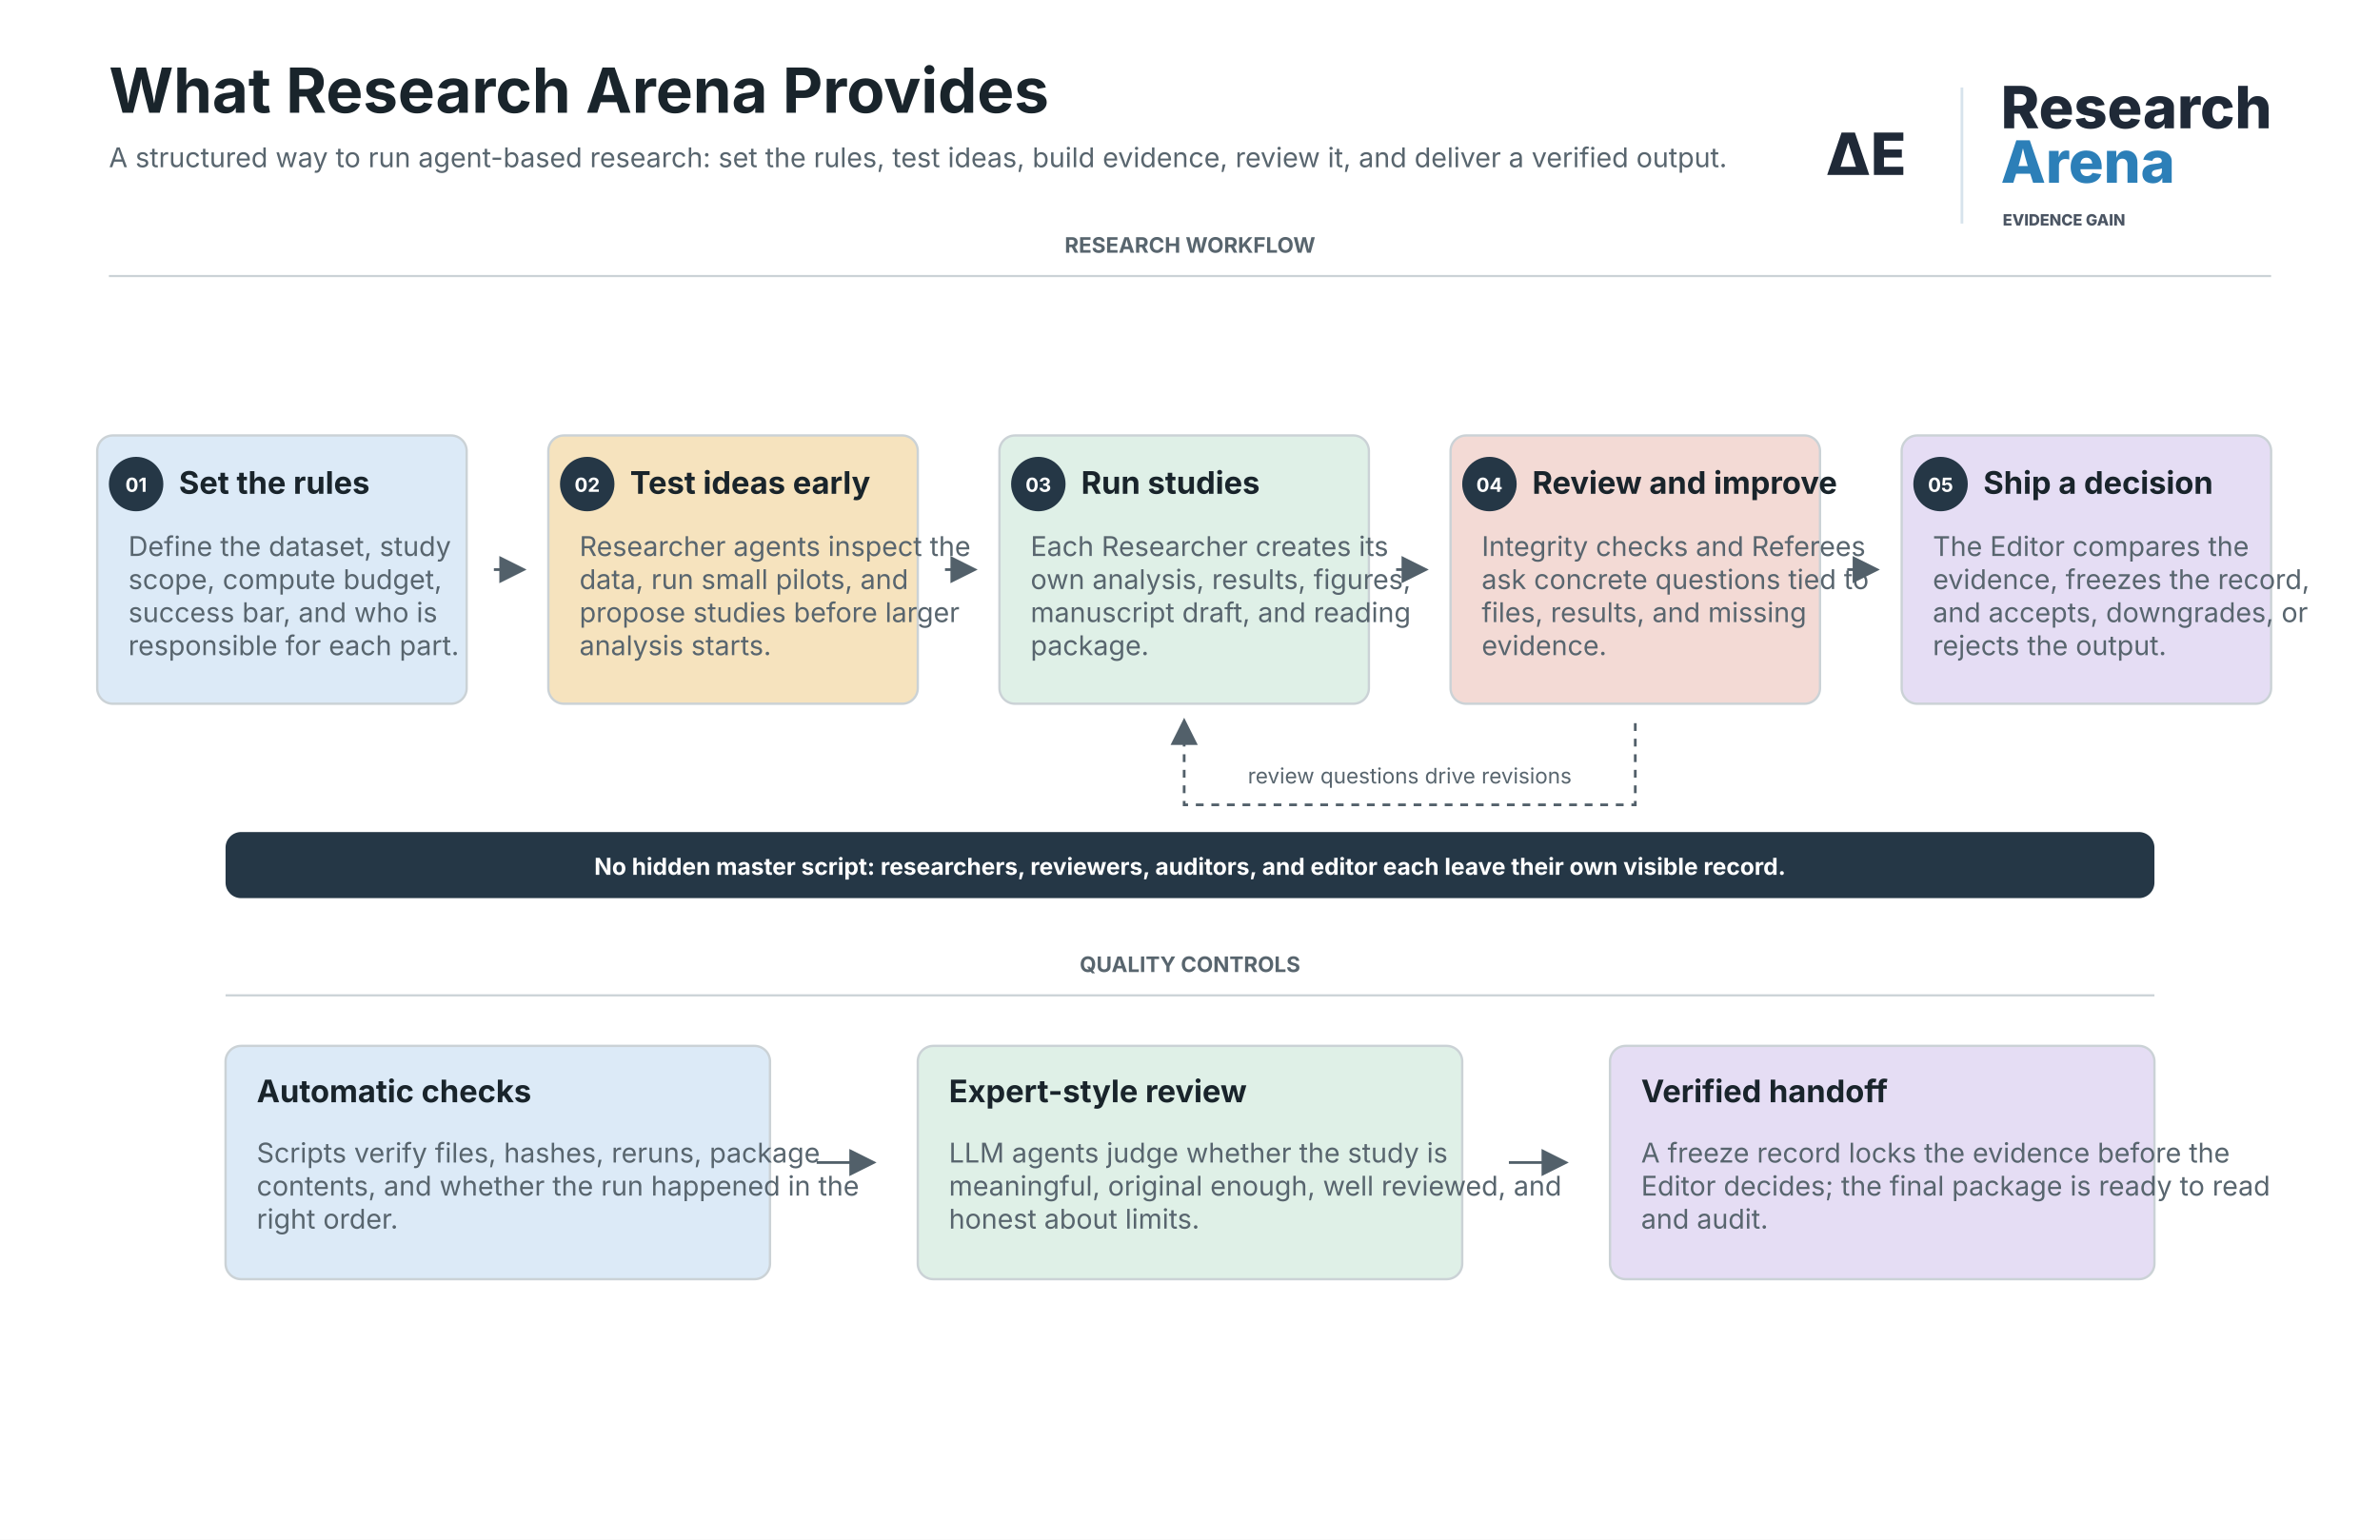
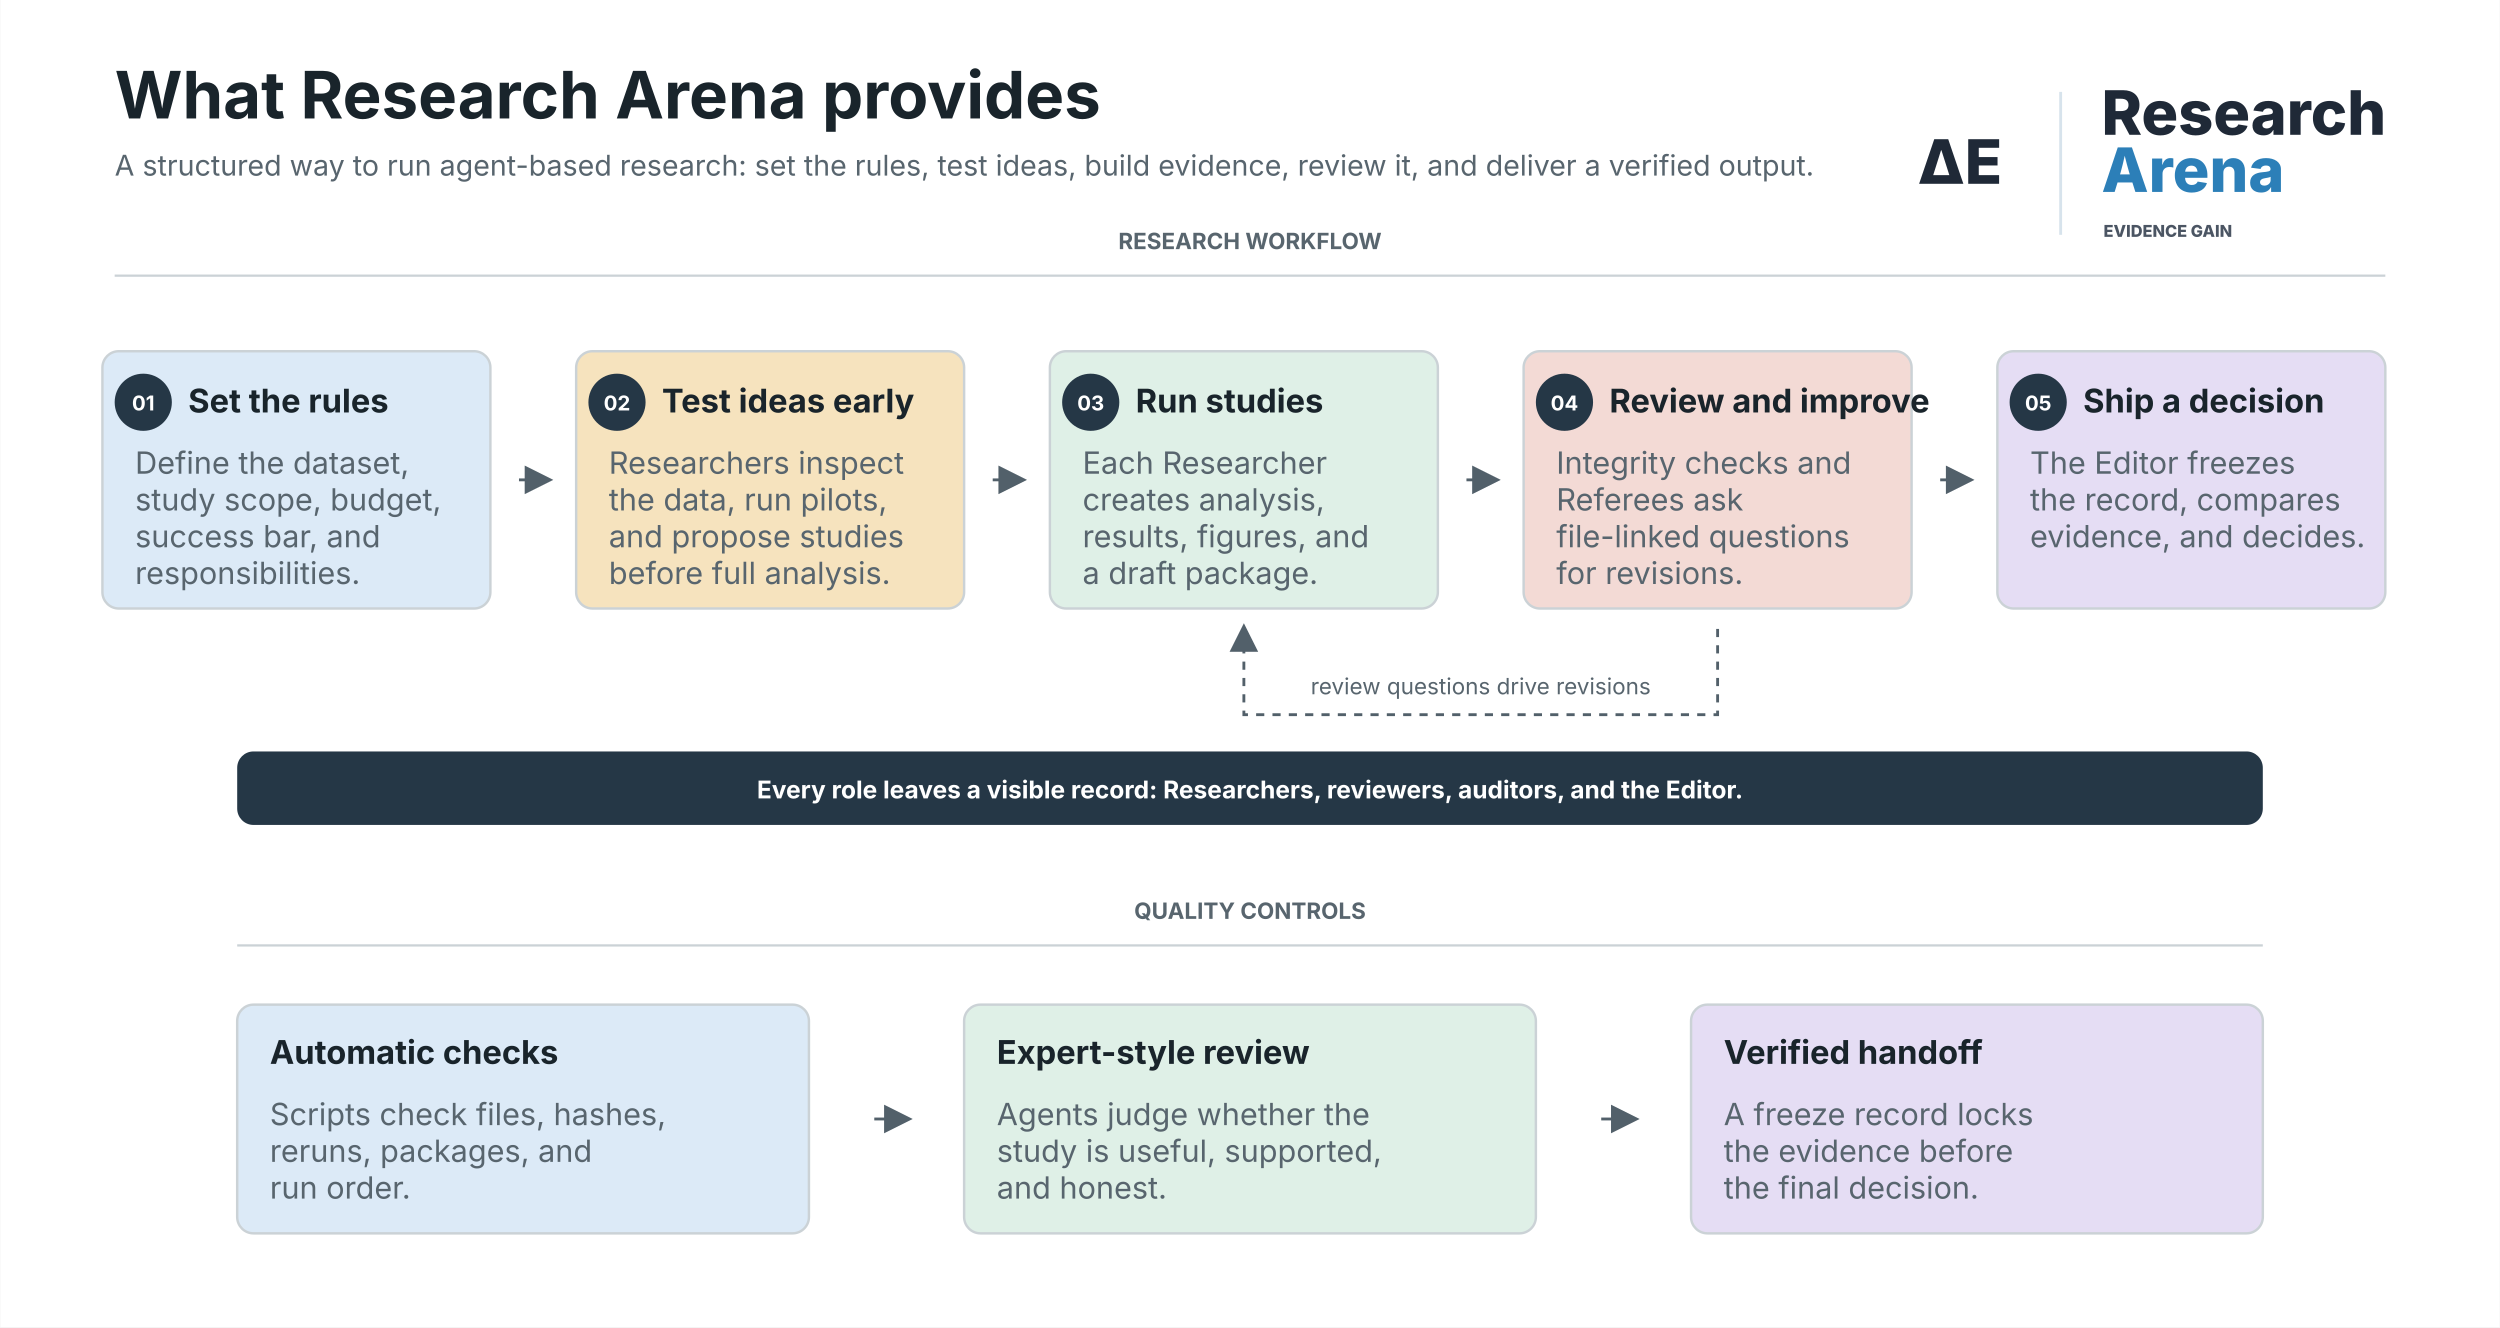
- <svg xmlns="http://www.w3.org/2000/svg" width="1224" height="792" viewBox="0 0 1224 792" role="img" aria-labelledby="title desc">
+ <svg xmlns="http://www.w3.org/2000/svg" width="1100" height="584" viewBox="0 0 1224 650" role="img" aria-labelledby="title desc">
  <defs>
    <marker id="arrowhead" markerWidth="10" markerHeight="10" refX="8" refY="5" orient="auto" markerUnits="strokeWidth">
      <path d="M0,0 L10,5 L0,10 Z" fill="#52606A" />
    </marker>
    <style>
      .bg { fill: #ffffff; }
      .ink { fill: #19242B; }
      .muted { fill: #58656E; }
      .line { stroke: #CBD2D6; stroke-width: 1.1; }
      .arrow { stroke: #52606A; stroke-width: 1.4; fill: none; marker-end: url(#arrowhead); }
      .arrow-dashed { stroke: #52606A; stroke-width: 1.4; fill: none; stroke-dasharray: 4 4; marker-end: url(#arrowhead); }
      .box { stroke: #CBD2D6; stroke-width: 1.2; }
      .blue { fill: #DCEAF7; }
      .green { fill: #DFF0E7; }
      .amber { fill: #F6E3BE; }
      .rose { fill: #F3DAD5; }
      .violet { fill: #E5DDF4; }
      .slate { fill: #253746; }
      .title { font: 700 32px Inter, -apple-system, BlinkMacSystemFont, "Segoe UI", sans-serif; fill: #19242B; }
      .subtitle { font: 400 14px Inter, -apple-system, BlinkMacSystemFont, "Segoe UI", sans-serif; fill: #58656E; }
      .section { font: 700 11px Inter, -apple-system, BlinkMacSystemFont, "Segoe UI", sans-serif; fill: #58656E; text-anchor: middle; }
      .step { font: 700 10px Inter, -apple-system, BlinkMacSystemFont, "Segoe UI", sans-serif; fill: #ffffff; text-anchor: middle; }
      .box-title { font: 700 16px Inter, -apple-system, BlinkMacSystemFont, "Segoe UI", sans-serif; fill: #19242B; }
-       .box-text { font: 400 14px Inter, -apple-system, BlinkMacSystemFont, "Segoe UI", sans-serif; fill: #58656E; }
+       .box-text { font: 400 15px Inter, -apple-system, BlinkMacSystemFont, "Segoe UI", sans-serif; fill: #58656E; }
      .loop-label { font: 400 11px Inter, -apple-system, BlinkMacSystemFont, "Segoe UI", sans-serif; fill: #58656E; text-anchor: middle; }
      .bar-text { font: 700 12px Inter, -apple-system, BlinkMacSystemFont, "Segoe UI", sans-serif; fill: #ffffff; text-anchor: middle; }
      .logo-dark { font: 800 30px Inter, -apple-system, BlinkMacSystemFont, "Segoe UI", sans-serif; fill: #1F2937; }
      .logo-blue { font: 800 30px Inter, -apple-system, BlinkMacSystemFont, "Segoe UI", sans-serif; fill: #2C7FB8; }
      .logo-sub { font: 800 8px Inter, -apple-system, BlinkMacSystemFont, "Segoe UI", sans-serif; fill: #4B5563; }
    </style>
  </defs>
-   <rect class="bg" width="1224" height="792" />
-   <text class="title" x="56" y="58">What Research Arena Provides</text>
+   <rect class="bg" width="1224" height="650" />
+   <text class="title" x="56" y="58">What Research Arena provides</text>
  <text class="subtitle" x="56" y="86">A structured way to run agent-based research: set the rules, test ideas, build evidence, review it, and deliver a verified output.</text>
  <text class="logo-dark" x="939" y="90">ΔE</text>
  <line x1="1009" y1="45" x2="1009" y2="115" stroke="#D7E3EC" stroke-width="1.4" />
  <text class="logo-dark" x="1029" y="66">Research</text>
  <text class="logo-blue" x="1029" y="94">Arena</text>
  <text class="logo-sub" x="1030" y="116">EVIDENCE GAIN</text>
-   <text class="section" x="612" y="130">RESEARCH WORKFLOW</text>
-   <line class="line" x1="56" y1="142" x2="1168" y2="142" />
-   <rect class="box blue" x="50" y="224" width="190" height="138" rx="8" />
-   <circle class="slate" cx="70" cy="249" r="14" />
-   <text class="step" x="70" y="253">01</text>
-   <text class="box-title" x="92" y="254">Set the rules</text>
-   <text class="box-text" x="66" y="286">
-     <tspan x="66" dy="0">Define the dataset, study</tspan>
-     <tspan x="66" dy="17">scope, compute budget,</tspan>
-     <tspan x="66" dy="17">success bar, and who is</tspan>
-     <tspan x="66" dy="17">responsible for each part.</tspan>
+   <text class="section" x="612" y="122">RESEARCH WORKFLOW</text>
+   <line class="line" x1="56" y1="135" x2="1168" y2="135" />
+   <rect class="box blue" x="50" y="172" width="190" height="126" rx="8" />
+   <circle class="slate" cx="70" cy="197" r="14" />
+   <text class="step" x="70" y="201">01</text>
+   <text class="box-title" x="92" y="202">Set the rules</text>
+   <text class="box-text" x="66" y="232">
+     <tspan x="66" dy="0">Define the dataset,</tspan>
+     <tspan x="66" dy="18">study scope, budget,</tspan>
+     <tspan x="66" dy="18">success bar, and</tspan>
+     <tspan x="66" dy="18">responsibilities.</tspan>
  </text>
-   <path class="arrow" d="M254 293 H268" />
-   <rect class="box amber" x="282" y="224" width="190" height="138" rx="8" />
-   <circle class="slate" cx="302" cy="249" r="14" />
-   <text class="step" x="302" y="253">02</text>
-   <text class="box-title" x="324" y="254">Test ideas early</text>
-   <text class="box-text" x="298" y="286">
-     <tspan x="298" dy="0">Researcher agents inspect the</tspan>
-     <tspan x="298" dy="17">data, run small pilots, and</tspan>
-     <tspan x="298" dy="17">propose studies before larger</tspan>
-     <tspan x="298" dy="17">analysis starts.</tspan>
+   <path class="arrow" d="M254 235 H268" />
+   <rect class="box amber" x="282" y="172" width="190" height="126" rx="8" />
+   <circle class="slate" cx="302" cy="197" r="14" />
+   <text class="step" x="302" y="201">02</text>
+   <text class="box-title" x="324" y="202">Test ideas early</text>
+   <text class="box-text" x="298" y="232">
+     <tspan x="298" dy="0">Researchers inspect</tspan>
+     <tspan x="298" dy="18">the data, run pilots,</tspan>
+     <tspan x="298" dy="18">and propose studies</tspan>
+     <tspan x="298" dy="18">before full analysis.</tspan>
  </text>
-   <path class="arrow" d="M486 293 H500" />
-   <rect class="box green" x="514" y="224" width="190" height="138" rx="8" />
-   <circle class="slate" cx="534" cy="249" r="14" />
-   <text class="step" x="534" y="253">03</text>
-   <text class="box-title" x="556" y="254">Run studies</text>
-   <text class="box-text" x="530" y="286">
-     <tspan x="530" dy="0">Each Researcher creates its</tspan>
-     <tspan x="530" dy="17">own analysis, results, figures,</tspan>
-     <tspan x="530" dy="17">manuscript draft, and reading</tspan>
-     <tspan x="530" dy="17">package.</tspan>
+   <path class="arrow" d="M486 235 H500" />
+   <rect class="box green" x="514" y="172" width="190" height="126" rx="8" />
+   <circle class="slate" cx="534" cy="197" r="14" />
+   <text class="step" x="534" y="201">03</text>
+   <text class="box-title" x="556" y="202">Run studies</text>
+   <text class="box-text" x="530" y="232">
+     <tspan x="530" dy="0">Each Researcher</tspan>
+     <tspan x="530" dy="18">creates analysis,</tspan>
+     <tspan x="530" dy="18">results, figures, and</tspan>
+     <tspan x="530" dy="18">a draft package.</tspan>
  </text>
-   <path class="arrow" d="M718 293 H732" />
-   <rect class="box rose" x="746" y="224" width="190" height="138" rx="8" />
-   <circle class="slate" cx="766" cy="249" r="14" />
-   <text class="step" x="766" y="253">04</text>
-   <text class="box-title" x="788" y="254">Review and improve</text>
-   <text class="box-text" x="762" y="286">
-     <tspan x="762" dy="0">Integrity checks and Referees</tspan>
-     <tspan x="762" dy="17">ask concrete questions tied to</tspan>
-     <tspan x="762" dy="17">files, results, and missing</tspan>
-     <tspan x="762" dy="17">evidence.</tspan>
+   <path class="arrow" d="M718 235 H732" />
+   <rect class="box rose" x="746" y="172" width="190" height="126" rx="8" />
+   <circle class="slate" cx="766" cy="197" r="14" />
+   <text class="step" x="766" y="201">04</text>
+   <text class="box-title" x="788" y="202">Review and improve</text>
+   <text class="box-text" x="762" y="232">
+     <tspan x="762" dy="0">Integrity checks and</tspan>
+     <tspan x="762" dy="18">Referees ask</tspan>
+     <tspan x="762" dy="18">file-linked questions</tspan>
+     <tspan x="762" dy="18">for revisions.</tspan>
  </text>
-   <path class="arrow" d="M950 293 H964" />
-   <rect class="box violet" x="978" y="224" width="190" height="138" rx="8" />
-   <circle class="slate" cx="998" cy="249" r="14" />
-   <text class="step" x="998" y="253">05</text>
-   <text class="box-title" x="1020" y="254">Ship a decision</text>
-   <text class="box-text" x="994" y="286">
-     <tspan x="994" dy="0">The Editor compares the</tspan>
-     <tspan x="994" dy="17">evidence, freezes the record,</tspan>
-     <tspan x="994" dy="17">and accepts, downgrades, or</tspan>
-     <tspan x="994" dy="17">rejects the output.</tspan>
+   <path class="arrow" d="M950 235 H964" />
+   <rect class="box violet" x="978" y="172" width="190" height="126" rx="8" />
+   <circle class="slate" cx="998" cy="197" r="14" />
+   <text class="step" x="998" y="201">05</text>
+   <text class="box-title" x="1020" y="202">Ship a decision</text>
+   <text class="box-text" x="994" y="232">
+     <tspan x="994" dy="0">The Editor freezes</tspan>
+     <tspan x="994" dy="18">the record, compares</tspan>
+     <tspan x="994" dy="18">evidence, and decides.</tspan>
  </text>
-   <path class="arrow-dashed" d="M841 372 V414 H609 V372" />
-   <text class="loop-label" x="725" y="403">review questions drive revisions</text>
-   <rect class="slate" x="116" y="428" width="992" height="34" rx="8" />
-   <text class="bar-text" x="612" y="450">No hidden master script: researchers, reviewers, auditors, and editor each leave their own visible record.</text>
-   <text class="section" x="612" y="500">QUALITY CONTROLS</text>
-   <line class="line" x1="116" y1="512" x2="1108" y2="512" />
-   <rect class="box blue" x="116" y="538" width="280" height="120" rx="8" />
-   <text class="box-title" x="132" y="567">Automatic checks</text>
-   <text class="box-text" x="132" y="598">
-     <tspan x="132" dy="0">Scripts verify files, hashes, reruns, package</tspan>
-     <tspan x="132" dy="17">contents, and whether the run happened in the</tspan>
-     <tspan x="132" dy="17">right order.</tspan>
+   <path class="arrow-dashed" d="M841 308 V350 H609 V308" />
+   <text class="loop-label" x="725" y="340">review questions drive revisions</text>
+   <rect class="slate" x="116" y="368" width="992" height="36" rx="8" />
+   <text class="bar-text" x="612" y="391">Every role leaves a visible record: Researchers, reviewers, auditors, and the Editor.</text>
+   <text class="section" x="612" y="450">QUALITY CONTROLS</text>
+   <line class="line" x1="116" y1="463" x2="1108" y2="463" />
+   <rect class="box blue" x="116" y="492" width="280" height="112" rx="8" />
+   <text class="box-title" x="132" y="521">Automatic checks</text>
+   <text class="box-text" x="132" y="551">
+     <tspan x="132" dy="0">Scripts check files, hashes,</tspan>
+     <tspan x="132" dy="18">reruns, packages, and</tspan>
+     <tspan x="132" dy="18">run order.</tspan>
  </text>
-   <path class="arrow" d="M420 598 H448" />
-   <rect class="box green" x="472" y="538" width="280" height="120" rx="8" />
-   <text class="box-title" x="488" y="567">Expert-style review</text>
-   <text class="box-text" x="488" y="598">
-     <tspan x="488" dy="0">LLM agents judge whether the study is</tspan>
-     <tspan x="488" dy="17">meaningful, original enough, well reviewed, and</tspan>
-     <tspan x="488" dy="17">honest about limits.</tspan>
+   <path class="arrow" d="M428 548 H444" />
+   <rect class="box green" x="472" y="492" width="280" height="112" rx="8" />
+   <text class="box-title" x="488" y="521">Expert-style review</text>
+   <text class="box-text" x="488" y="551">
+     <tspan x="488" dy="0">Agents judge whether the</tspan>
+     <tspan x="488" dy="18">study is useful, supported,</tspan>
+     <tspan x="488" dy="18">and honest.</tspan>
  </text>
-   <path class="arrow" d="M776 598 H804" />
-   <rect class="box violet" x="828" y="538" width="280" height="120" rx="8" />
-   <text class="box-title" x="844" y="567">Verified handoff</text>
-   <text class="box-text" x="844" y="598">
-     <tspan x="844" dy="0">A freeze record locks the evidence before the</tspan>
-     <tspan x="844" dy="17">Editor decides; the final package is ready to read</tspan>
-     <tspan x="844" dy="17">and audit.</tspan>
+   <path class="arrow" d="M784 548 H800" />
+   <rect class="box violet" x="828" y="492" width="280" height="112" rx="8" />
+   <text class="box-title" x="844" y="521">Verified handoff</text>
+   <text class="box-text" x="844" y="551">
+     <tspan x="844" dy="0">A freeze record locks</tspan>
+     <tspan x="844" dy="18">the evidence before</tspan>
+     <tspan x="844" dy="18">the final decision.</tspan>
  </text>
</svg>
